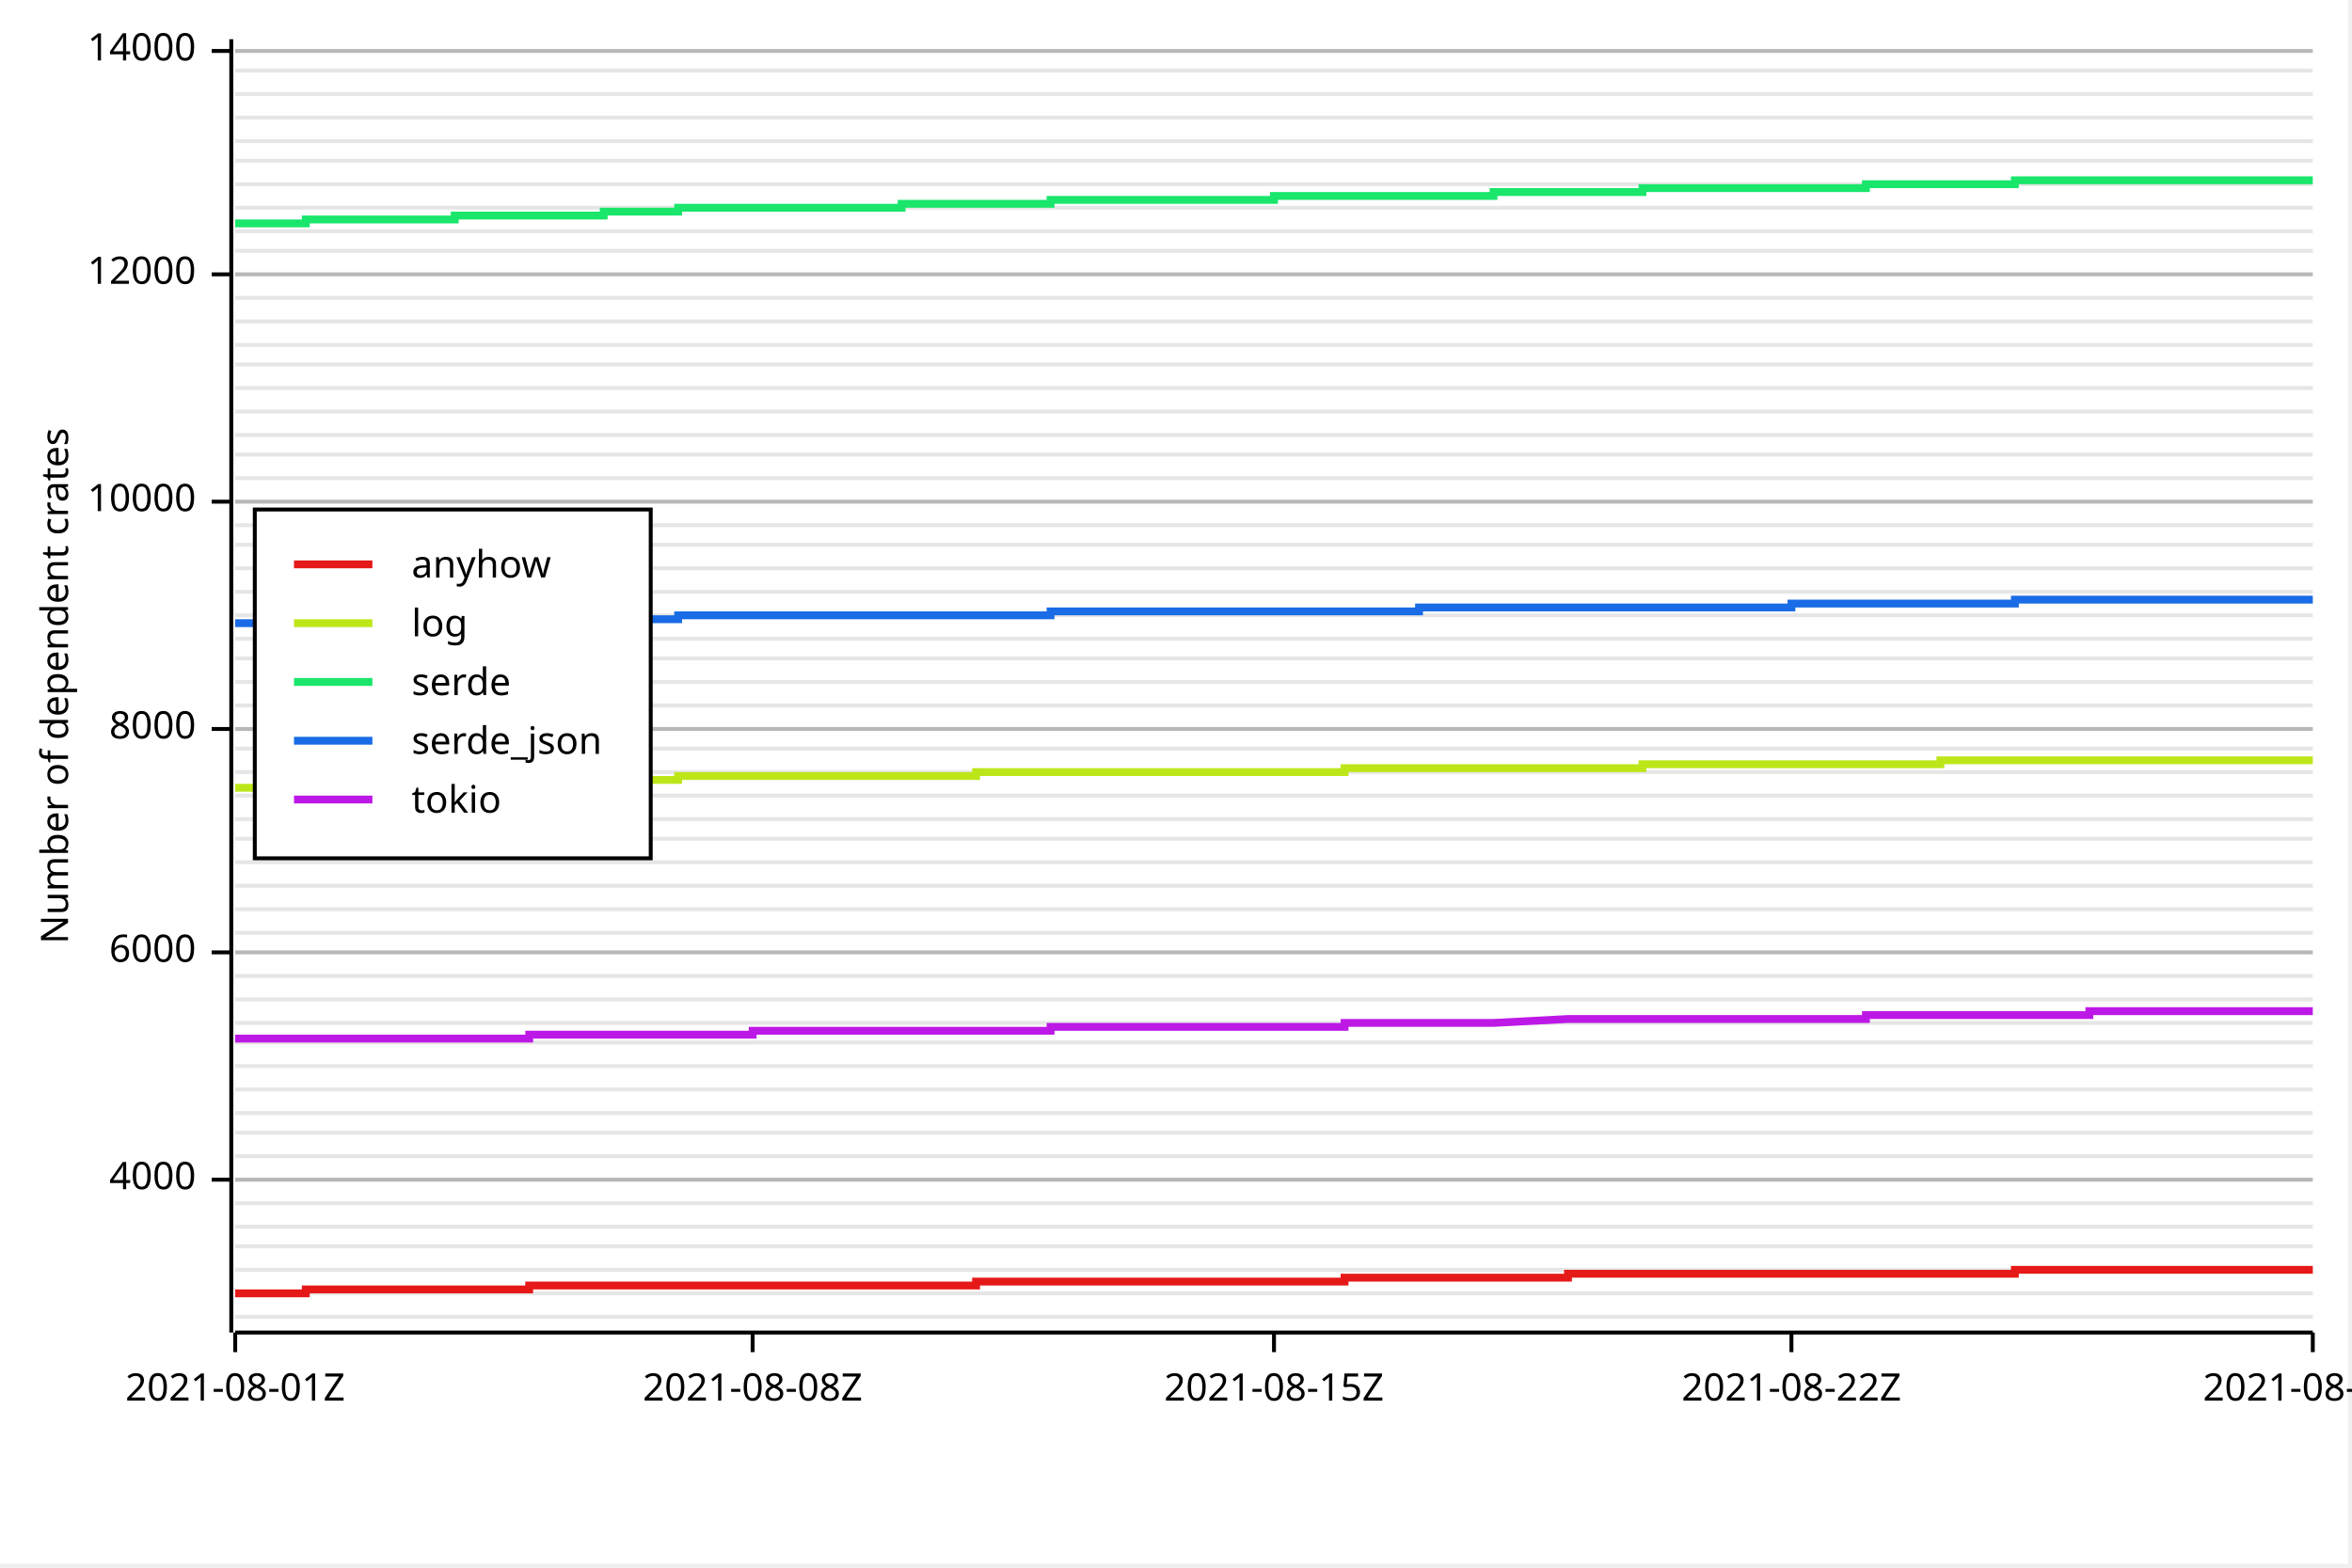
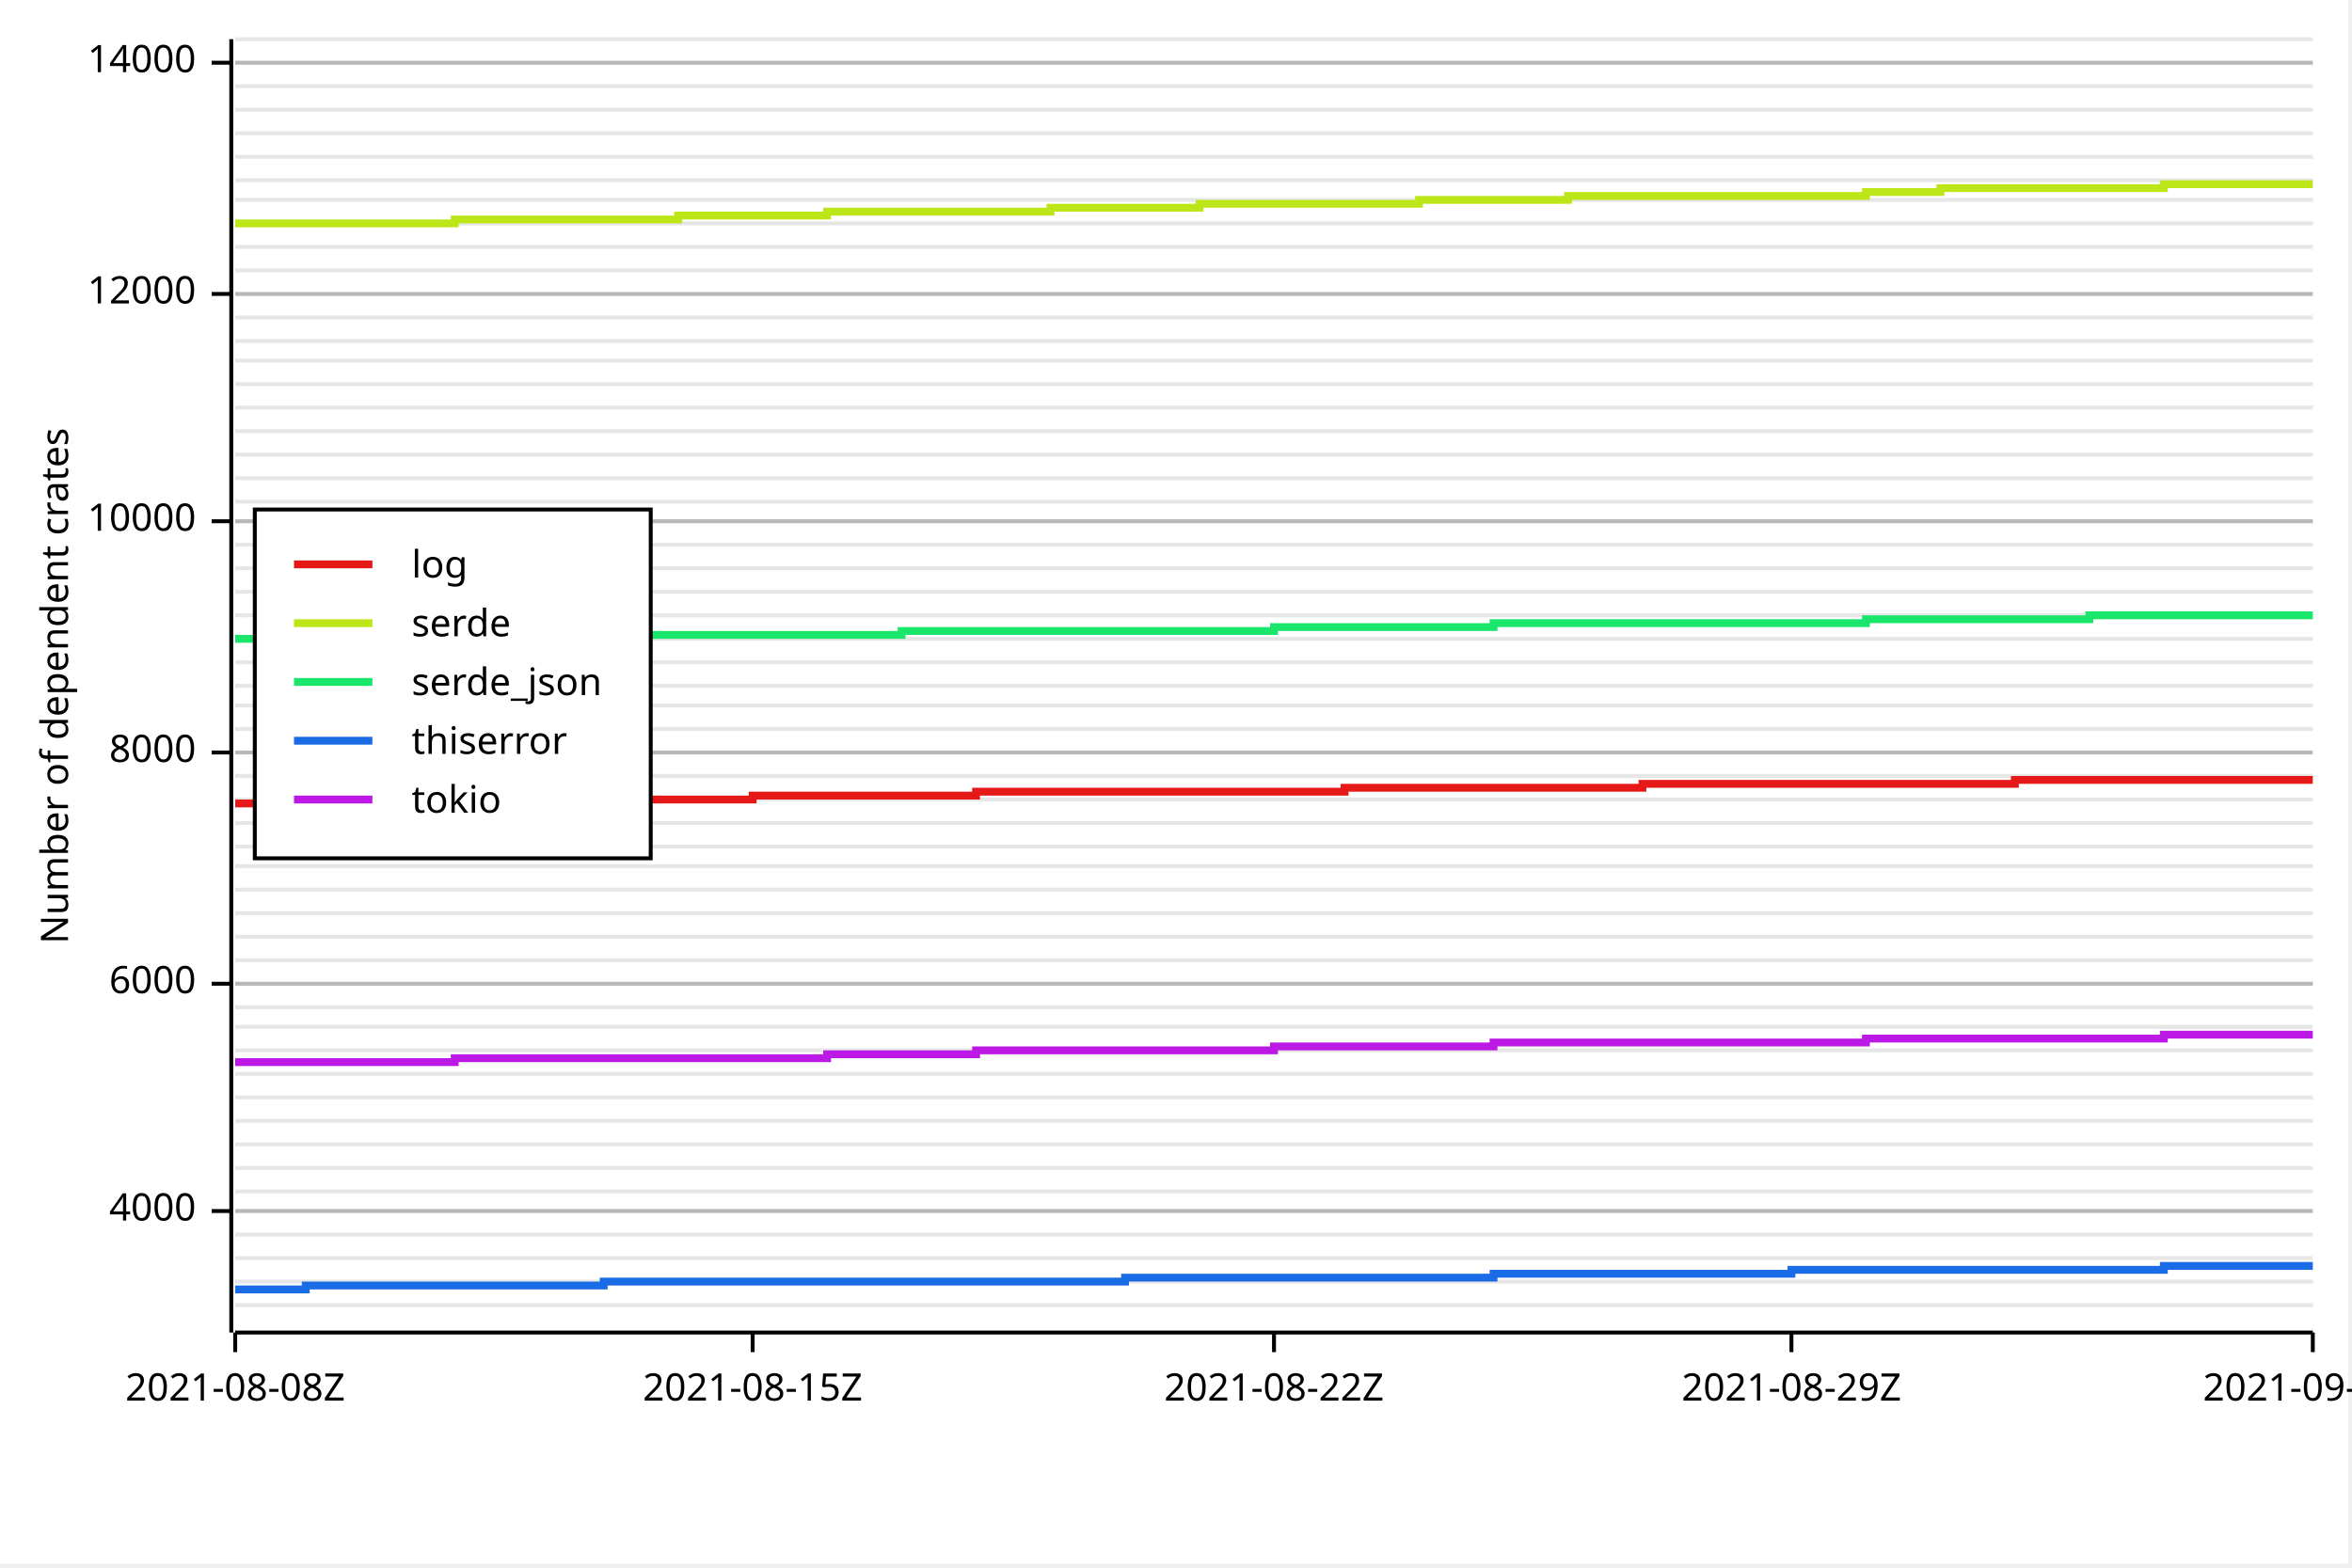
<svg xmlns="http://www.w3.org/2000/svg" width="600" height="400" viewBox="0 0 600 400">
  <rect x="0" y="0" width="599" height="399" opacity="1" fill="#FFFFFF" stroke="none" />
-   <line opacity="0.1" stroke="#000000" stroke-width="1" x1="60" y1="336" x2="590" y2="336" />
-   <line opacity="0.1" stroke="#000000" stroke-width="1" x1="60" y1="330" x2="590" y2="330" />
-   <line opacity="0.1" stroke="#000000" stroke-width="1" x1="60" y1="324" x2="590" y2="324" />
-   <line opacity="0.1" stroke="#000000" stroke-width="1" x1="60" y1="318" x2="590" y2="318" />
-   <line opacity="0.1" stroke="#000000" stroke-width="1" x1="60" y1="313" x2="590" y2="313" />
-   <line opacity="0.1" stroke="#000000" stroke-width="1" x1="60" y1="307" x2="590" y2="307" />
-   <line opacity="0.1" stroke="#000000" stroke-width="1" x1="60" y1="301" x2="590" y2="301" />
-   <line opacity="0.1" stroke="#000000" stroke-width="1" x1="60" y1="295" x2="590" y2="295" />
-   <line opacity="0.1" stroke="#000000" stroke-width="1" x1="60" y1="289" x2="590" y2="289" />
-   <line opacity="0.1" stroke="#000000" stroke-width="1" x1="60" y1="284" x2="590" y2="284" />
-   <line opacity="0.1" stroke="#000000" stroke-width="1" x1="60" y1="278" x2="590" y2="278" />
-   <line opacity="0.1" stroke="#000000" stroke-width="1" x1="60" y1="272" x2="590" y2="272" />
-   <line opacity="0.1" stroke="#000000" stroke-width="1" x1="60" y1="266" x2="590" y2="266" />
-   <line opacity="0.1" stroke="#000000" stroke-width="1" x1="60" y1="261" x2="590" y2="261" />
-   <line opacity="0.1" stroke="#000000" stroke-width="1" x1="60" y1="255" x2="590" y2="255" />
-   <line opacity="0.1" stroke="#000000" stroke-width="1" x1="60" y1="249" x2="590" y2="249" />
-   <line opacity="0.1" stroke="#000000" stroke-width="1" x1="60" y1="243" x2="590" y2="243" />
-   <line opacity="0.1" stroke="#000000" stroke-width="1" x1="60" y1="238" x2="590" y2="238" />
-   <line opacity="0.1" stroke="#000000" stroke-width="1" x1="60" y1="232" x2="590" y2="232" />
-   <line opacity="0.1" stroke="#000000" stroke-width="1" x1="60" y1="226" x2="590" y2="226" />
-   <line opacity="0.1" stroke="#000000" stroke-width="1" x1="60" y1="220" x2="590" y2="220" />
-   <line opacity="0.1" stroke="#000000" stroke-width="1" x1="60" y1="214" x2="590" y2="214" />
-   <line opacity="0.1" stroke="#000000" stroke-width="1" x1="60" y1="209" x2="590" y2="209" />
-   <line opacity="0.1" stroke="#000000" stroke-width="1" x1="60" y1="203" x2="590" y2="203" />
-   <line opacity="0.1" stroke="#000000" stroke-width="1" x1="60" y1="197" x2="590" y2="197" />
-   <line opacity="0.1" stroke="#000000" stroke-width="1" x1="60" y1="191" x2="590" y2="191" />
+   <line opacity="0.1" stroke="#000000" stroke-width="1" x1="60" y1="333" x2="590" y2="333" />
+   <line opacity="0.1" stroke="#000000" stroke-width="1" x1="60" y1="327" x2="590" y2="327" />
+   <line opacity="0.1" stroke="#000000" stroke-width="1" x1="60" y1="321" x2="590" y2="321" />
+   <line opacity="0.1" stroke="#000000" stroke-width="1" x1="60" y1="315" x2="590" y2="315" />
+   <line opacity="0.1" stroke="#000000" stroke-width="1" x1="60" y1="309" x2="590" y2="309" />
+   <line opacity="0.1" stroke="#000000" stroke-width="1" x1="60" y1="304" x2="590" y2="304" />
+   <line opacity="0.1" stroke="#000000" stroke-width="1" x1="60" y1="298" x2="590" y2="298" />
+   <line opacity="0.1" stroke="#000000" stroke-width="1" x1="60" y1="292" x2="590" y2="292" />
+   <line opacity="0.1" stroke="#000000" stroke-width="1" x1="60" y1="286" x2="590" y2="286" />
+   <line opacity="0.1" stroke="#000000" stroke-width="1" x1="60" y1="280" x2="590" y2="280" />
+   <line opacity="0.1" stroke="#000000" stroke-width="1" x1="60" y1="274" x2="590" y2="274" />
+   <line opacity="0.1" stroke="#000000" stroke-width="1" x1="60" y1="268" x2="590" y2="268" />
+   <line opacity="0.1" stroke="#000000" stroke-width="1" x1="60" y1="262" x2="590" y2="262" />
+   <line opacity="0.1" stroke="#000000" stroke-width="1" x1="60" y1="257" x2="590" y2="257" />
+   <line opacity="0.1" stroke="#000000" stroke-width="1" x1="60" y1="251" x2="590" y2="251" />
+   <line opacity="0.1" stroke="#000000" stroke-width="1" x1="60" y1="245" x2="590" y2="245" />
+   <line opacity="0.1" stroke="#000000" stroke-width="1" x1="60" y1="239" x2="590" y2="239" />
+   <line opacity="0.1" stroke="#000000" stroke-width="1" x1="60" y1="233" x2="590" y2="233" />
+   <line opacity="0.1" stroke="#000000" stroke-width="1" x1="60" y1="227" x2="590" y2="227" />
+   <line opacity="0.1" stroke="#000000" stroke-width="1" x1="60" y1="221" x2="590" y2="221" />
+   <line opacity="0.1" stroke="#000000" stroke-width="1" x1="60" y1="216" x2="590" y2="216" />
+   <line opacity="0.1" stroke="#000000" stroke-width="1" x1="60" y1="210" x2="590" y2="210" />
+   <line opacity="0.1" stroke="#000000" stroke-width="1" x1="60" y1="204" x2="590" y2="204" />
+   <line opacity="0.1" stroke="#000000" stroke-width="1" x1="60" y1="198" x2="590" y2="198" />
+   <line opacity="0.1" stroke="#000000" stroke-width="1" x1="60" y1="192" x2="590" y2="192" />
  <line opacity="0.1" stroke="#000000" stroke-width="1" x1="60" y1="186" x2="590" y2="186" />
  <line opacity="0.1" stroke="#000000" stroke-width="1" x1="60" y1="180" x2="590" y2="180" />
-   <line opacity="0.1" stroke="#000000" stroke-width="1" x1="60" y1="174" x2="590" y2="174" />
-   <line opacity="0.1" stroke="#000000" stroke-width="1" x1="60" y1="168" x2="590" y2="168" />
+   <line opacity="0.1" stroke="#000000" stroke-width="1" x1="60" y1="175" x2="590" y2="175" />
+   <line opacity="0.1" stroke="#000000" stroke-width="1" x1="60" y1="169" x2="590" y2="169" />
  <line opacity="0.1" stroke="#000000" stroke-width="1" x1="60" y1="163" x2="590" y2="163" />
  <line opacity="0.1" stroke="#000000" stroke-width="1" x1="60" y1="157" x2="590" y2="157" />
  <line opacity="0.1" stroke="#000000" stroke-width="1" x1="60" y1="151" x2="590" y2="151" />
  <line opacity="0.1" stroke="#000000" stroke-width="1" x1="60" y1="145" x2="590" y2="145" />
  <line opacity="0.1" stroke="#000000" stroke-width="1" x1="60" y1="139" x2="590" y2="139" />
-   <line opacity="0.1" stroke="#000000" stroke-width="1" x1="60" y1="134" x2="590" y2="134" />
+   <line opacity="0.1" stroke="#000000" stroke-width="1" x1="60" y1="133" x2="590" y2="133" />
  <line opacity="0.1" stroke="#000000" stroke-width="1" x1="60" y1="128" x2="590" y2="128" />
  <line opacity="0.1" stroke="#000000" stroke-width="1" x1="60" y1="122" x2="590" y2="122" />
  <line opacity="0.1" stroke="#000000" stroke-width="1" x1="60" y1="116" x2="590" y2="116" />
-   <line opacity="0.1" stroke="#000000" stroke-width="1" x1="60" y1="111" x2="590" y2="111" />
-   <line opacity="0.1" stroke="#000000" stroke-width="1" x1="60" y1="105" x2="590" y2="105" />
-   <line opacity="0.1" stroke="#000000" stroke-width="1" x1="60" y1="99" x2="590" y2="99" />
-   <line opacity="0.1" stroke="#000000" stroke-width="1" x1="60" y1="93" x2="590" y2="93" />
-   <line opacity="0.1" stroke="#000000" stroke-width="1" x1="60" y1="88" x2="590" y2="88" />
-   <line opacity="0.1" stroke="#000000" stroke-width="1" x1="60" y1="82" x2="590" y2="82" />
-   <line opacity="0.1" stroke="#000000" stroke-width="1" x1="60" y1="76" x2="590" y2="76" />
-   <line opacity="0.1" stroke="#000000" stroke-width="1" x1="60" y1="70" x2="590" y2="70" />
-   <line opacity="0.1" stroke="#000000" stroke-width="1" x1="60" y1="64" x2="590" y2="64" />
-   <line opacity="0.1" stroke="#000000" stroke-width="1" x1="60" y1="59" x2="590" y2="59" />
-   <line opacity="0.1" stroke="#000000" stroke-width="1" x1="60" y1="53" x2="590" y2="53" />
-   <line opacity="0.1" stroke="#000000" stroke-width="1" x1="60" y1="47" x2="590" y2="47" />
-   <line opacity="0.1" stroke="#000000" stroke-width="1" x1="60" y1="41" x2="590" y2="41" />
-   <line opacity="0.1" stroke="#000000" stroke-width="1" x1="60" y1="36" x2="590" y2="36" />
-   <line opacity="0.1" stroke="#000000" stroke-width="1" x1="60" y1="30" x2="590" y2="30" />
-   <line opacity="0.1" stroke="#000000" stroke-width="1" x1="60" y1="24" x2="590" y2="24" />
-   <line opacity="0.1" stroke="#000000" stroke-width="1" x1="60" y1="18" x2="590" y2="18" />
-   <line opacity="0.1" stroke="#000000" stroke-width="1" x1="60" y1="13" x2="590" y2="13" />
+   <line opacity="0.1" stroke="#000000" stroke-width="1" x1="60" y1="110" x2="590" y2="110" />
+   <line opacity="0.1" stroke="#000000" stroke-width="1" x1="60" y1="104" x2="590" y2="104" />
+   <line opacity="0.1" stroke="#000000" stroke-width="1" x1="60" y1="98" x2="590" y2="98" />
+   <line opacity="0.1" stroke="#000000" stroke-width="1" x1="60" y1="92" x2="590" y2="92" />
+   <line opacity="0.1" stroke="#000000" stroke-width="1" x1="60" y1="87" x2="590" y2="87" />
+   <line opacity="0.1" stroke="#000000" stroke-width="1" x1="60" y1="81" x2="590" y2="81" />
+   <line opacity="0.1" stroke="#000000" stroke-width="1" x1="60" y1="75" x2="590" y2="75" />
+   <line opacity="0.1" stroke="#000000" stroke-width="1" x1="60" y1="69" x2="590" y2="69" />
+   <line opacity="0.1" stroke="#000000" stroke-width="1" x1="60" y1="63" x2="590" y2="63" />
+   <line opacity="0.1" stroke="#000000" stroke-width="1" x1="60" y1="57" x2="590" y2="57" />
+   <line opacity="0.1" stroke="#000000" stroke-width="1" x1="60" y1="51" x2="590" y2="51" />
+   <line opacity="0.1" stroke="#000000" stroke-width="1" x1="60" y1="46" x2="590" y2="46" />
+   <line opacity="0.1" stroke="#000000" stroke-width="1" x1="60" y1="40" x2="590" y2="40" />
+   <line opacity="0.1" stroke="#000000" stroke-width="1" x1="60" y1="34" x2="590" y2="34" />
+   <line opacity="0.1" stroke="#000000" stroke-width="1" x1="60" y1="28" x2="590" y2="28" />
+   <line opacity="0.1" stroke="#000000" stroke-width="1" x1="60" y1="22" x2="590" y2="22" />
+   <line opacity="0.1" stroke="#000000" stroke-width="1" x1="60" y1="16" x2="590" y2="16" />
+   <line opacity="0.1" stroke="#000000" stroke-width="1" x1="60" y1="10" x2="590" y2="10" />
  <text x="10" y="175" dy="0.76em" text-anchor="middle" font-family="sans-serif" font-size="9.677" opacity="1" fill="#000000" transform="rotate(270, 10, 175)">
Number of dependent crates
</text>
-   <line opacity="0.2" stroke="#000000" stroke-width="1" x1="60" y1="301" x2="590" y2="301" />
-   <line opacity="0.2" stroke="#000000" stroke-width="1" x1="60" y1="243" x2="590" y2="243" />
-   <line opacity="0.2" stroke="#000000" stroke-width="1" x1="60" y1="186" x2="590" y2="186" />
-   <line opacity="0.2" stroke="#000000" stroke-width="1" x1="60" y1="128" x2="590" y2="128" />
-   <line opacity="0.2" stroke="#000000" stroke-width="1" x1="60" y1="70" x2="590" y2="70" />
-   <line opacity="0.2" stroke="#000000" stroke-width="1" x1="60" y1="13" x2="590" y2="13" />
+   <line opacity="0.2" stroke="#000000" stroke-width="1" x1="60" y1="309" x2="590" y2="309" />
+   <line opacity="0.2" stroke="#000000" stroke-width="1" x1="60" y1="251" x2="590" y2="251" />
+   <line opacity="0.2" stroke="#000000" stroke-width="1" x1="60" y1="192" x2="590" y2="192" />
+   <line opacity="0.2" stroke="#000000" stroke-width="1" x1="60" y1="133" x2="590" y2="133" />
+   <line opacity="0.2" stroke="#000000" stroke-width="1" x1="60" y1="75" x2="590" y2="75" />
+   <line opacity="0.2" stroke="#000000" stroke-width="1" x1="60" y1="16" x2="590" y2="16" />
  <polyline fill="none" opacity="1" stroke="#000000" stroke-width="1" points="59,10 59,340 " />
-   <text x="50" y="301" dy="0.5ex" text-anchor="end" font-family="sans-serif" font-size="9.677" opacity="1" fill="#000000">
+   <text x="50" y="309" dy="0.5ex" text-anchor="end" font-family="sans-serif" font-size="9.677" opacity="1" fill="#000000">
4000
</text>
-   <polyline fill="none" opacity="1" stroke="#000000" stroke-width="1" points="54,301 59,301 " />
-   <text x="50" y="243" dy="0.5ex" text-anchor="end" font-family="sans-serif" font-size="9.677" opacity="1" fill="#000000">
+   <polyline fill="none" opacity="1" stroke="#000000" stroke-width="1" points="54,309 59,309 " />
+   <text x="50" y="251" dy="0.5ex" text-anchor="end" font-family="sans-serif" font-size="9.677" opacity="1" fill="#000000">
6000
</text>
-   <polyline fill="none" opacity="1" stroke="#000000" stroke-width="1" points="54,243 59,243 " />
-   <text x="50" y="186" dy="0.5ex" text-anchor="end" font-family="sans-serif" font-size="9.677" opacity="1" fill="#000000">
+   <polyline fill="none" opacity="1" stroke="#000000" stroke-width="1" points="54,251 59,251 " />
+   <text x="50" y="192" dy="0.5ex" text-anchor="end" font-family="sans-serif" font-size="9.677" opacity="1" fill="#000000">
8000
</text>
-   <polyline fill="none" opacity="1" stroke="#000000" stroke-width="1" points="54,186 59,186 " />
-   <text x="50" y="128" dy="0.5ex" text-anchor="end" font-family="sans-serif" font-size="9.677" opacity="1" fill="#000000">
+   <polyline fill="none" opacity="1" stroke="#000000" stroke-width="1" points="54,192 59,192 " />
+   <text x="50" y="133" dy="0.5ex" text-anchor="end" font-family="sans-serif" font-size="9.677" opacity="1" fill="#000000">
10000
</text>
-   <polyline fill="none" opacity="1" stroke="#000000" stroke-width="1" points="54,128 59,128 " />
-   <text x="50" y="70" dy="0.5ex" text-anchor="end" font-family="sans-serif" font-size="9.677" opacity="1" fill="#000000">
+   <polyline fill="none" opacity="1" stroke="#000000" stroke-width="1" points="54,133 59,133 " />
+   <text x="50" y="75" dy="0.5ex" text-anchor="end" font-family="sans-serif" font-size="9.677" opacity="1" fill="#000000">
12000
</text>
-   <polyline fill="none" opacity="1" stroke="#000000" stroke-width="1" points="54,70 59,70 " />
-   <text x="50" y="13" dy="0.5ex" text-anchor="end" font-family="sans-serif" font-size="9.677" opacity="1" fill="#000000">
+   <polyline fill="none" opacity="1" stroke="#000000" stroke-width="1" points="54,75 59,75 " />
+   <text x="50" y="16" dy="0.5ex" text-anchor="end" font-family="sans-serif" font-size="9.677" opacity="1" fill="#000000">
14000
</text>
-   <polyline fill="none" opacity="1" stroke="#000000" stroke-width="1" points="54,13 59,13 " />
+   <polyline fill="none" opacity="1" stroke="#000000" stroke-width="1" points="54,16 59,16 " />
  <polyline fill="none" opacity="1" stroke="#000000" stroke-width="1" points="60,340 590,340 " />
  <text x="60" y="350" dy="0.76em" text-anchor="middle" font-family="sans-serif" font-size="9.677" opacity="1" fill="#000000">
- 2021-08-01Z
+ 2021-08-08Z
</text>
  <polyline fill="none" opacity="1" stroke="#000000" stroke-width="1" points="60,340 60,345 " />
  <text x="192" y="350" dy="0.76em" text-anchor="middle" font-family="sans-serif" font-size="9.677" opacity="1" fill="#000000">
- 2021-08-08Z
+ 2021-08-15Z
</text>
  <polyline fill="none" opacity="1" stroke="#000000" stroke-width="1" points="192,340 192,345 " />
  <text x="325" y="350" dy="0.76em" text-anchor="middle" font-family="sans-serif" font-size="9.677" opacity="1" fill="#000000">
- 2021-08-15Z
+ 2021-08-22Z
</text>
  <polyline fill="none" opacity="1" stroke="#000000" stroke-width="1" points="325,340 325,345 " />
  <text x="457" y="350" dy="0.76em" text-anchor="middle" font-family="sans-serif" font-size="9.677" opacity="1" fill="#000000">
- 2021-08-22Z
+ 2021-08-29Z
</text>
  <polyline fill="none" opacity="1" stroke="#000000" stroke-width="1" points="457,340 457,345 " />
  <text x="590" y="350" dy="0.76em" text-anchor="middle" font-family="sans-serif" font-size="9.677" opacity="1" fill="#000000">
- 2021-08-29Z
+ 2021-09-05Z
</text>
  <polyline fill="none" opacity="1" stroke="#000000" stroke-width="1" points="590,340 590,345 " />
-   <polyline fill="none" opacity="1" stroke="#E61919" stroke-width="2" points="60,330 60,330 78,330 78,329 97,329 97,329 116,329 116,329 135,329 135,328 154,328 154,328 173,328 173,328 192,328 192,328 211,328 211,328 230,328 230,328 249,328 249,327 268,327 268,327 287,327 287,327 306,327 306,327 325,327 325,327 343,327 343,326 362,326 362,326 381,326 381,326 400,326 400,325 419,325 419,325 438,325 438,325 457,325 457,325 476,325 476,325 495,325 495,325 514,325 514,324 533,324 533,324 552,324 552,324 571,324 571,324 590,324 " />
-   <polyline fill="none" opacity="1" stroke="#BDE619" stroke-width="2" points="60,201 60,201 78,201 78,201 97,201 97,201 116,201 116,200 135,200 135,200 154,200 154,199 173,199 173,198 192,198 192,198 211,198 211,198 230,198 230,198 249,198 249,197 268,197 268,197 287,197 287,197 306,197 306,197 325,197 325,197 343,197 343,196 362,196 362,196 381,196 381,196 400,196 400,196 419,196 419,195 438,195 438,195 457,195 457,195 476,195 476,195 495,195 495,194 514,194 514,194 533,194 533,194 552,194 552,194 571,194 571,194 590,194 " />
-   <polyline fill="none" opacity="1" stroke="#19E66B" stroke-width="2" points="60,57 60,57 78,57 78,56 97,56 97,56 116,56 116,55 135,55 135,55 154,55 154,54 173,54 173,53 192,53 192,53 211,53 211,53 230,53 230,52 249,52 249,52 268,52 268,51 287,51 287,51 306,51 306,51 325,51 325,50 343,50 343,50 362,50 362,50 381,50 381,49 400,49 400,49 419,49 419,48 438,48 438,48 457,48 457,48 476,48 476,47 495,47 495,47 514,47 514,46 533,46 533,46 552,46 552,46 571,46 571,46 590,46 " />
-   <polyline fill="none" opacity="1" stroke="#196BE6" stroke-width="2" points="60,159 60,159 78,159 78,159 97,159 97,159 116,159 116,159 135,159 135,158 154,158 154,158 173,158 173,157 192,157 192,157 211,157 211,157 230,157 230,157 249,157 249,157 268,157 268,156 287,156 287,156 306,156 306,156 325,156 325,156 343,156 343,156 362,156 362,155 381,155 381,155 400,155 400,155 419,155 419,155 438,155 438,155 457,155 457,154 476,154 476,154 495,154 495,154 514,154 514,153 533,153 533,153 552,153 552,153 571,153 571,153 590,153 " />
-   <polyline fill="none" opacity="1" stroke="#BD19E6" stroke-width="2" points="60,265 60,265 78,265 78,265 97,265 97,265 116,265 116,265 135,265 135,264 154,264 154,264 173,264 173,264 192,264 192,263 211,263 211,263 230,263 230,263 249,263 249,263 268,263 268,262 287,262 287,262 306,262 306,262 325,262 325,262 343,262 343,261 362,261 362,261 381,261 381,261 400,260 400,260 419,260 419,260 438,260 438,260 457,260 457,260 476,260 476,259 495,259 495,259 514,259 514,259 533,259 533,258 552,258 552,258 571,258 571,258 590,258 " />
+   <polyline fill="none" opacity="1" stroke="#E61919" stroke-width="2" points="60,205 60,205 78,205 78,205 97,205 97,204 116,204 116,204 135,204 135,204 154,204 154,204 173,204 173,204 192,204 192,203 211,203 211,203 230,203 230,203 249,203 249,202 268,202 268,202 287,202 287,202 306,202 306,202 325,202 325,202 343,202 343,201 362,201 362,201 381,201 381,201 400,201 400,201 419,201 419,200 438,200 438,200 457,200 457,200 476,200 476,200 495,200 495,200 514,200 514,199 533,199 533,199 552,199 552,199 571,199 571,199 590,199 " />
+   <polyline fill="none" opacity="1" stroke="#BDE619" stroke-width="2" points="60,57 60,57 78,57 78,57 97,57 97,57 116,57 116,56 135,56 135,56 154,56 154,56 173,56 173,55 192,55 192,55 211,55 211,54 230,54 230,54 249,54 249,54 268,54 268,53 287,53 287,53 306,53 306,52 325,52 325,52 343,52 343,52 362,52 362,51 381,51 381,51 400,51 400,50 419,50 419,50 438,50 438,50 457,50 457,50 476,50 476,49 495,49 495,48 514,48 514,48 533,48 533,48 552,48 552,47 571,47 571,47 590,47 " />
+   <polyline fill="none" opacity="1" stroke="#19E66B" stroke-width="2" points="60,163 60,163 78,163 78,163 97,163 97,163 116,163 116,163 135,163 135,162 154,162 154,162 173,162 173,162 192,162 192,162 211,162 211,162 230,162 230,161 249,161 249,161 268,161 268,161 287,161 287,161 306,161 306,161 325,161 325,160 343,160 343,160 362,160 362,160 381,160 381,159 400,159 400,159 419,159 419,159 438,159 438,159 457,159 457,159 476,159 476,158 495,158 495,158 514,158 514,158 533,158 533,157 552,157 552,157 571,157 571,157 590,157 " />
+   <polyline fill="none" opacity="1" stroke="#196BE6" stroke-width="2" points="60,329 60,329 78,329 78,328 97,328 97,328 116,328 116,328 135,328 135,328 154,328 154,327 173,327 173,327 192,327 192,327 211,327 211,327 230,327 230,327 249,327 249,327 268,327 268,327 287,327 287,326 306,326 306,326 325,326 325,326 343,326 343,326 362,326 362,326 381,326 381,325 400,325 400,325 419,325 419,325 438,325 438,325 457,325 457,324 476,324 476,324 495,324 495,324 514,324 514,324 533,324 533,324 552,324 552,323 571,323 571,323 590,323 " />
+   <polyline fill="none" opacity="1" stroke="#BD19E6" stroke-width="2" points="60,271 60,271 78,271 78,271 97,271 97,271 116,271 116,270 135,270 135,270 154,270 154,270 173,270 173,270 192,270 192,270 211,270 211,269 230,269 230,269 249,269 249,268 268,268 268,268 287,268 287,268 306,268 306,268 325,268 325,267 343,267 343,267 362,267 362,267 381,267 381,266 400,266 400,266 419,266 419,266 438,266 438,266 457,266 457,266 476,266 476,265 495,265 495,265 514,265 514,265 533,265 533,265 552,265 552,264 571,264 571,264 590,264 " />
  <rect x="65" y="130" width="101" height="89" opacity="1" fill="#FFFFFF" stroke="none" />
  <rect x="65" y="130" width="101" height="89" opacity="1" fill="none" stroke="#000000" />
  <text x="105" y="140" dy="0.76em" text-anchor="start" font-family="sans-serif" font-size="9.677" opacity="1" fill="#000000">
- anyhow
+ log
</text>
  <text x="105" y="155" dy="0.76em" text-anchor="start" font-family="sans-serif" font-size="9.677" opacity="1" fill="#000000">
- log
+ serde
</text>
  <text x="105" y="170" dy="0.76em" text-anchor="start" font-family="sans-serif" font-size="9.677" opacity="1" fill="#000000">
- serde
+ serde_json
</text>
  <text x="105" y="185" dy="0.76em" text-anchor="start" font-family="sans-serif" font-size="9.677" opacity="1" fill="#000000">
- serde_json
+ thiserror
</text>
  <text x="105" y="200" dy="0.76em" text-anchor="start" font-family="sans-serif" font-size="9.677" opacity="1" fill="#000000">
tokio
</text>
  <polyline fill="none" opacity="1" stroke="#E61919" stroke-width="2" points="75,144 95,144 " />
  <polyline fill="none" opacity="1" stroke="#BDE619" stroke-width="2" points="75,159 95,159 " />
  <polyline fill="none" opacity="1" stroke="#19E66B" stroke-width="2" points="75,174 95,174 " />
  <polyline fill="none" opacity="1" stroke="#196BE6" stroke-width="2" points="75,189 95,189 " />
  <polyline fill="none" opacity="1" stroke="#BD19E6" stroke-width="2" points="75,204 95,204 " />
</svg>
